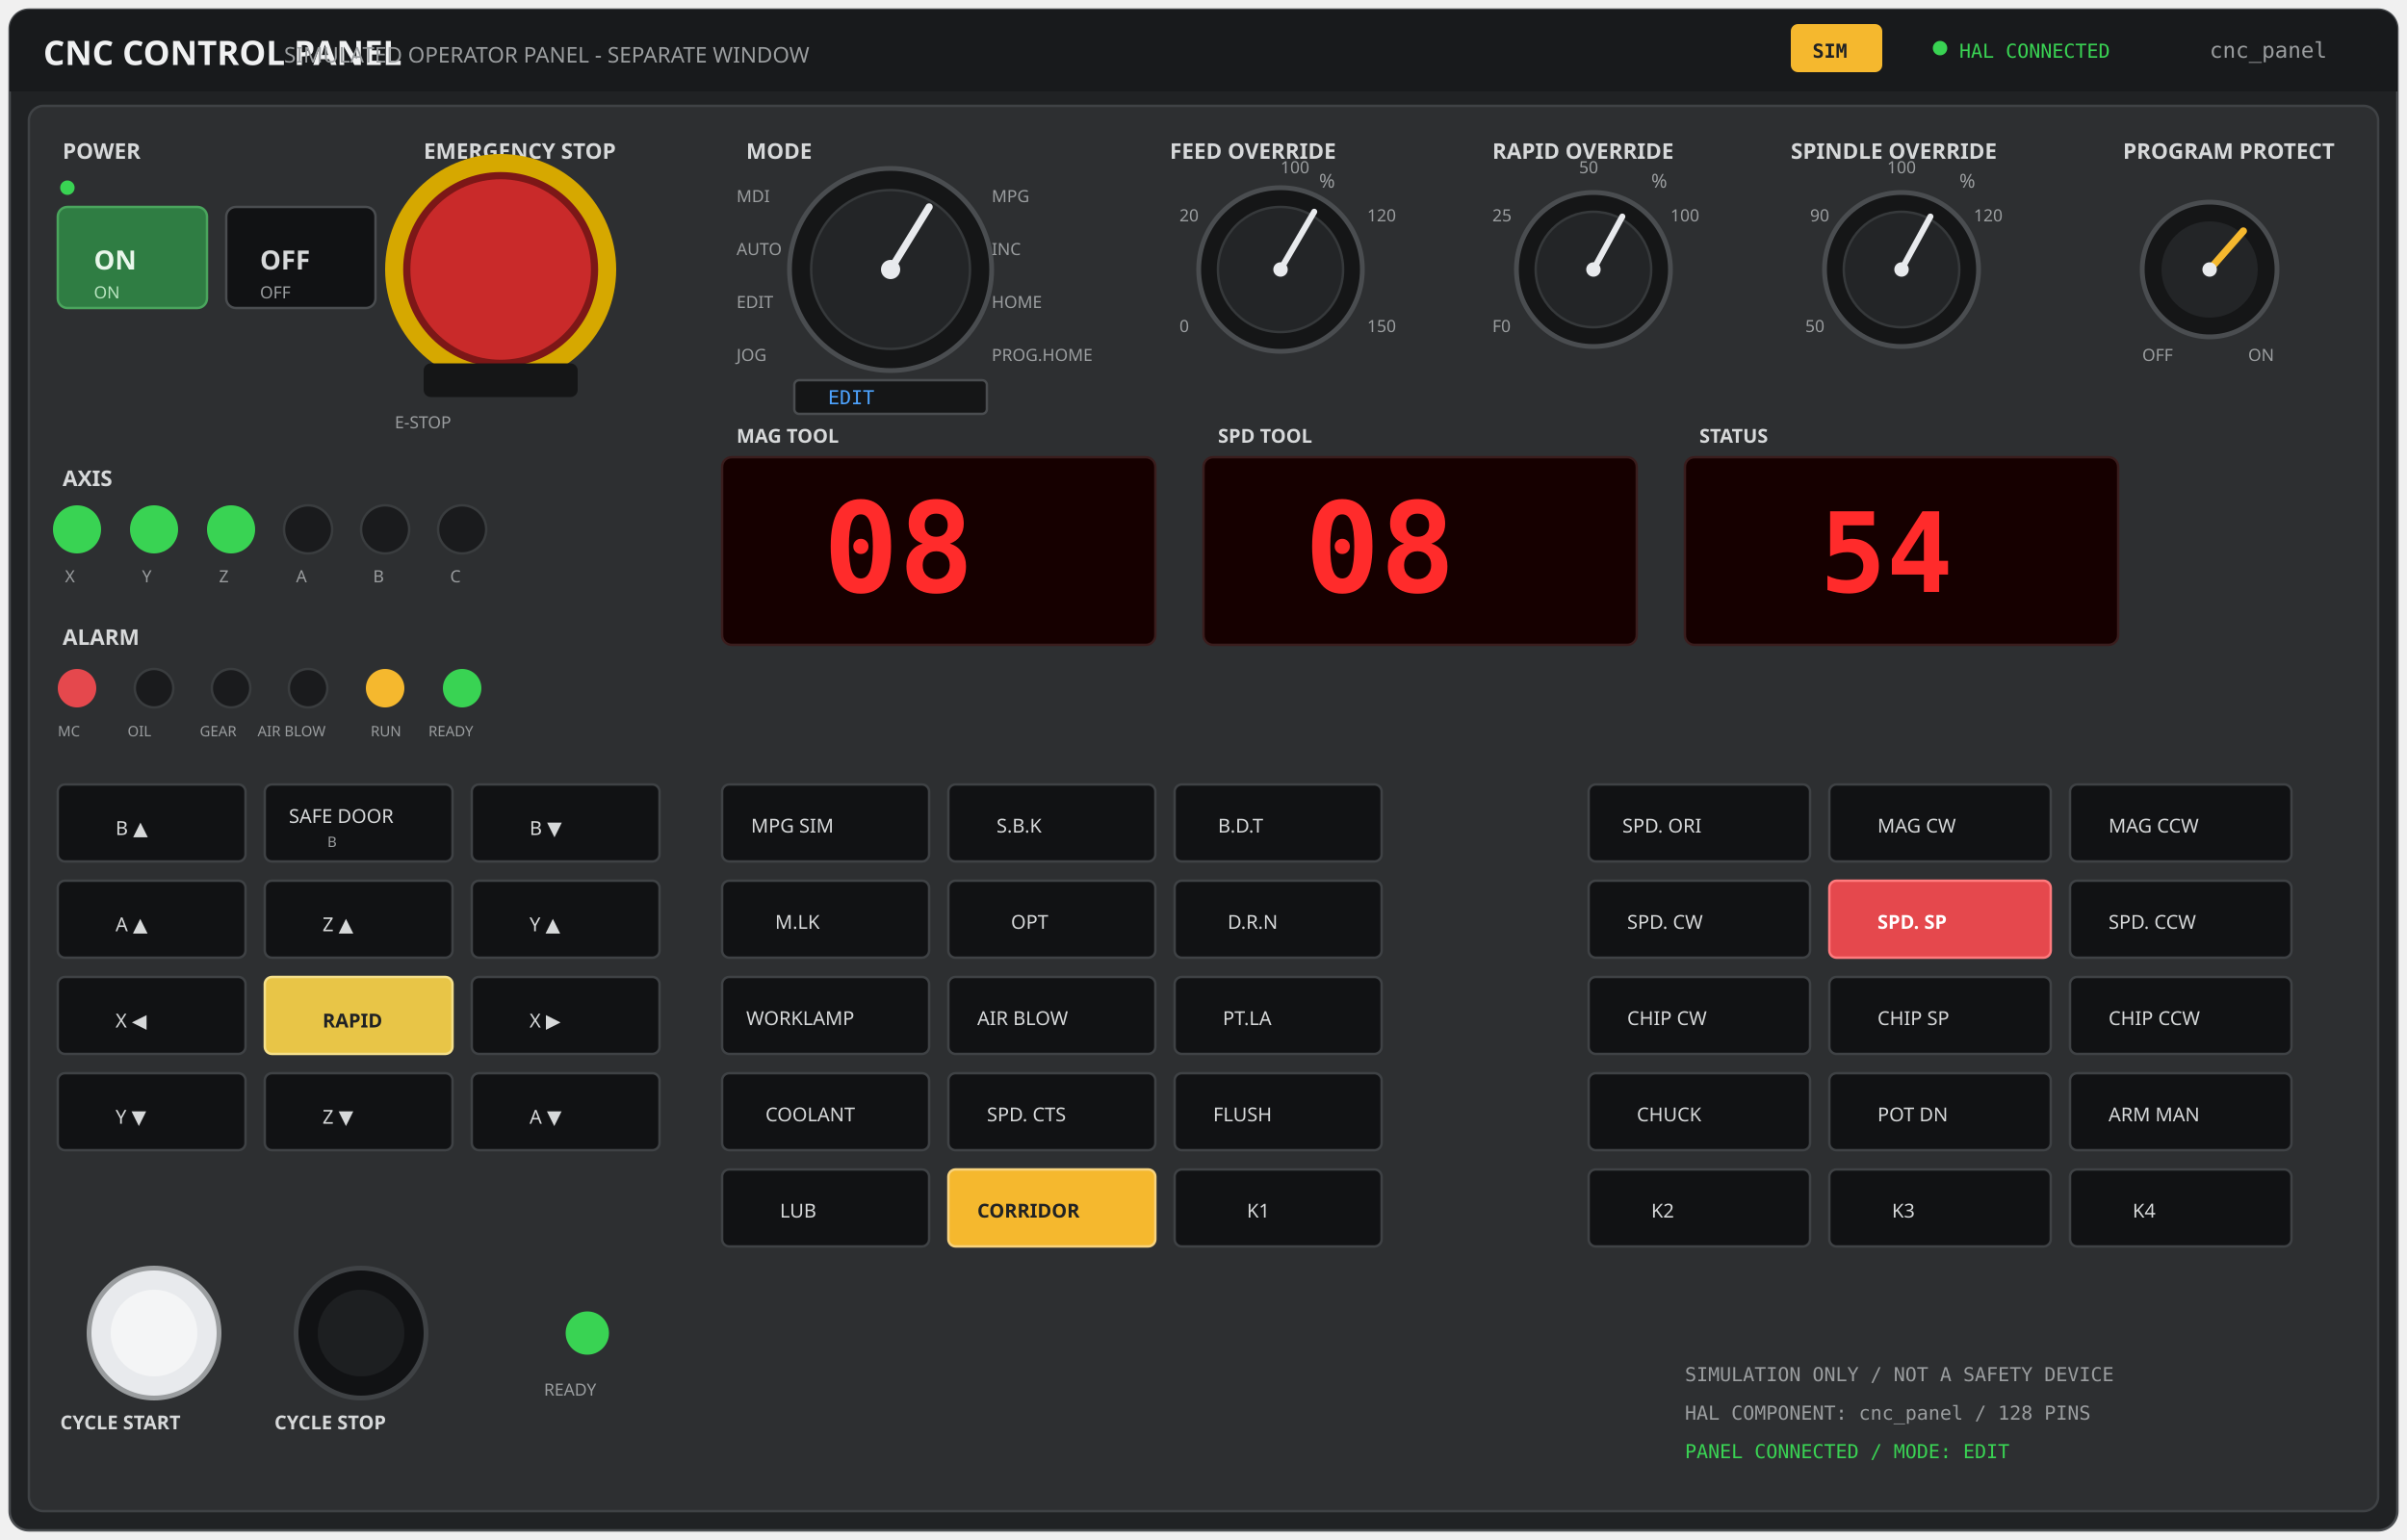
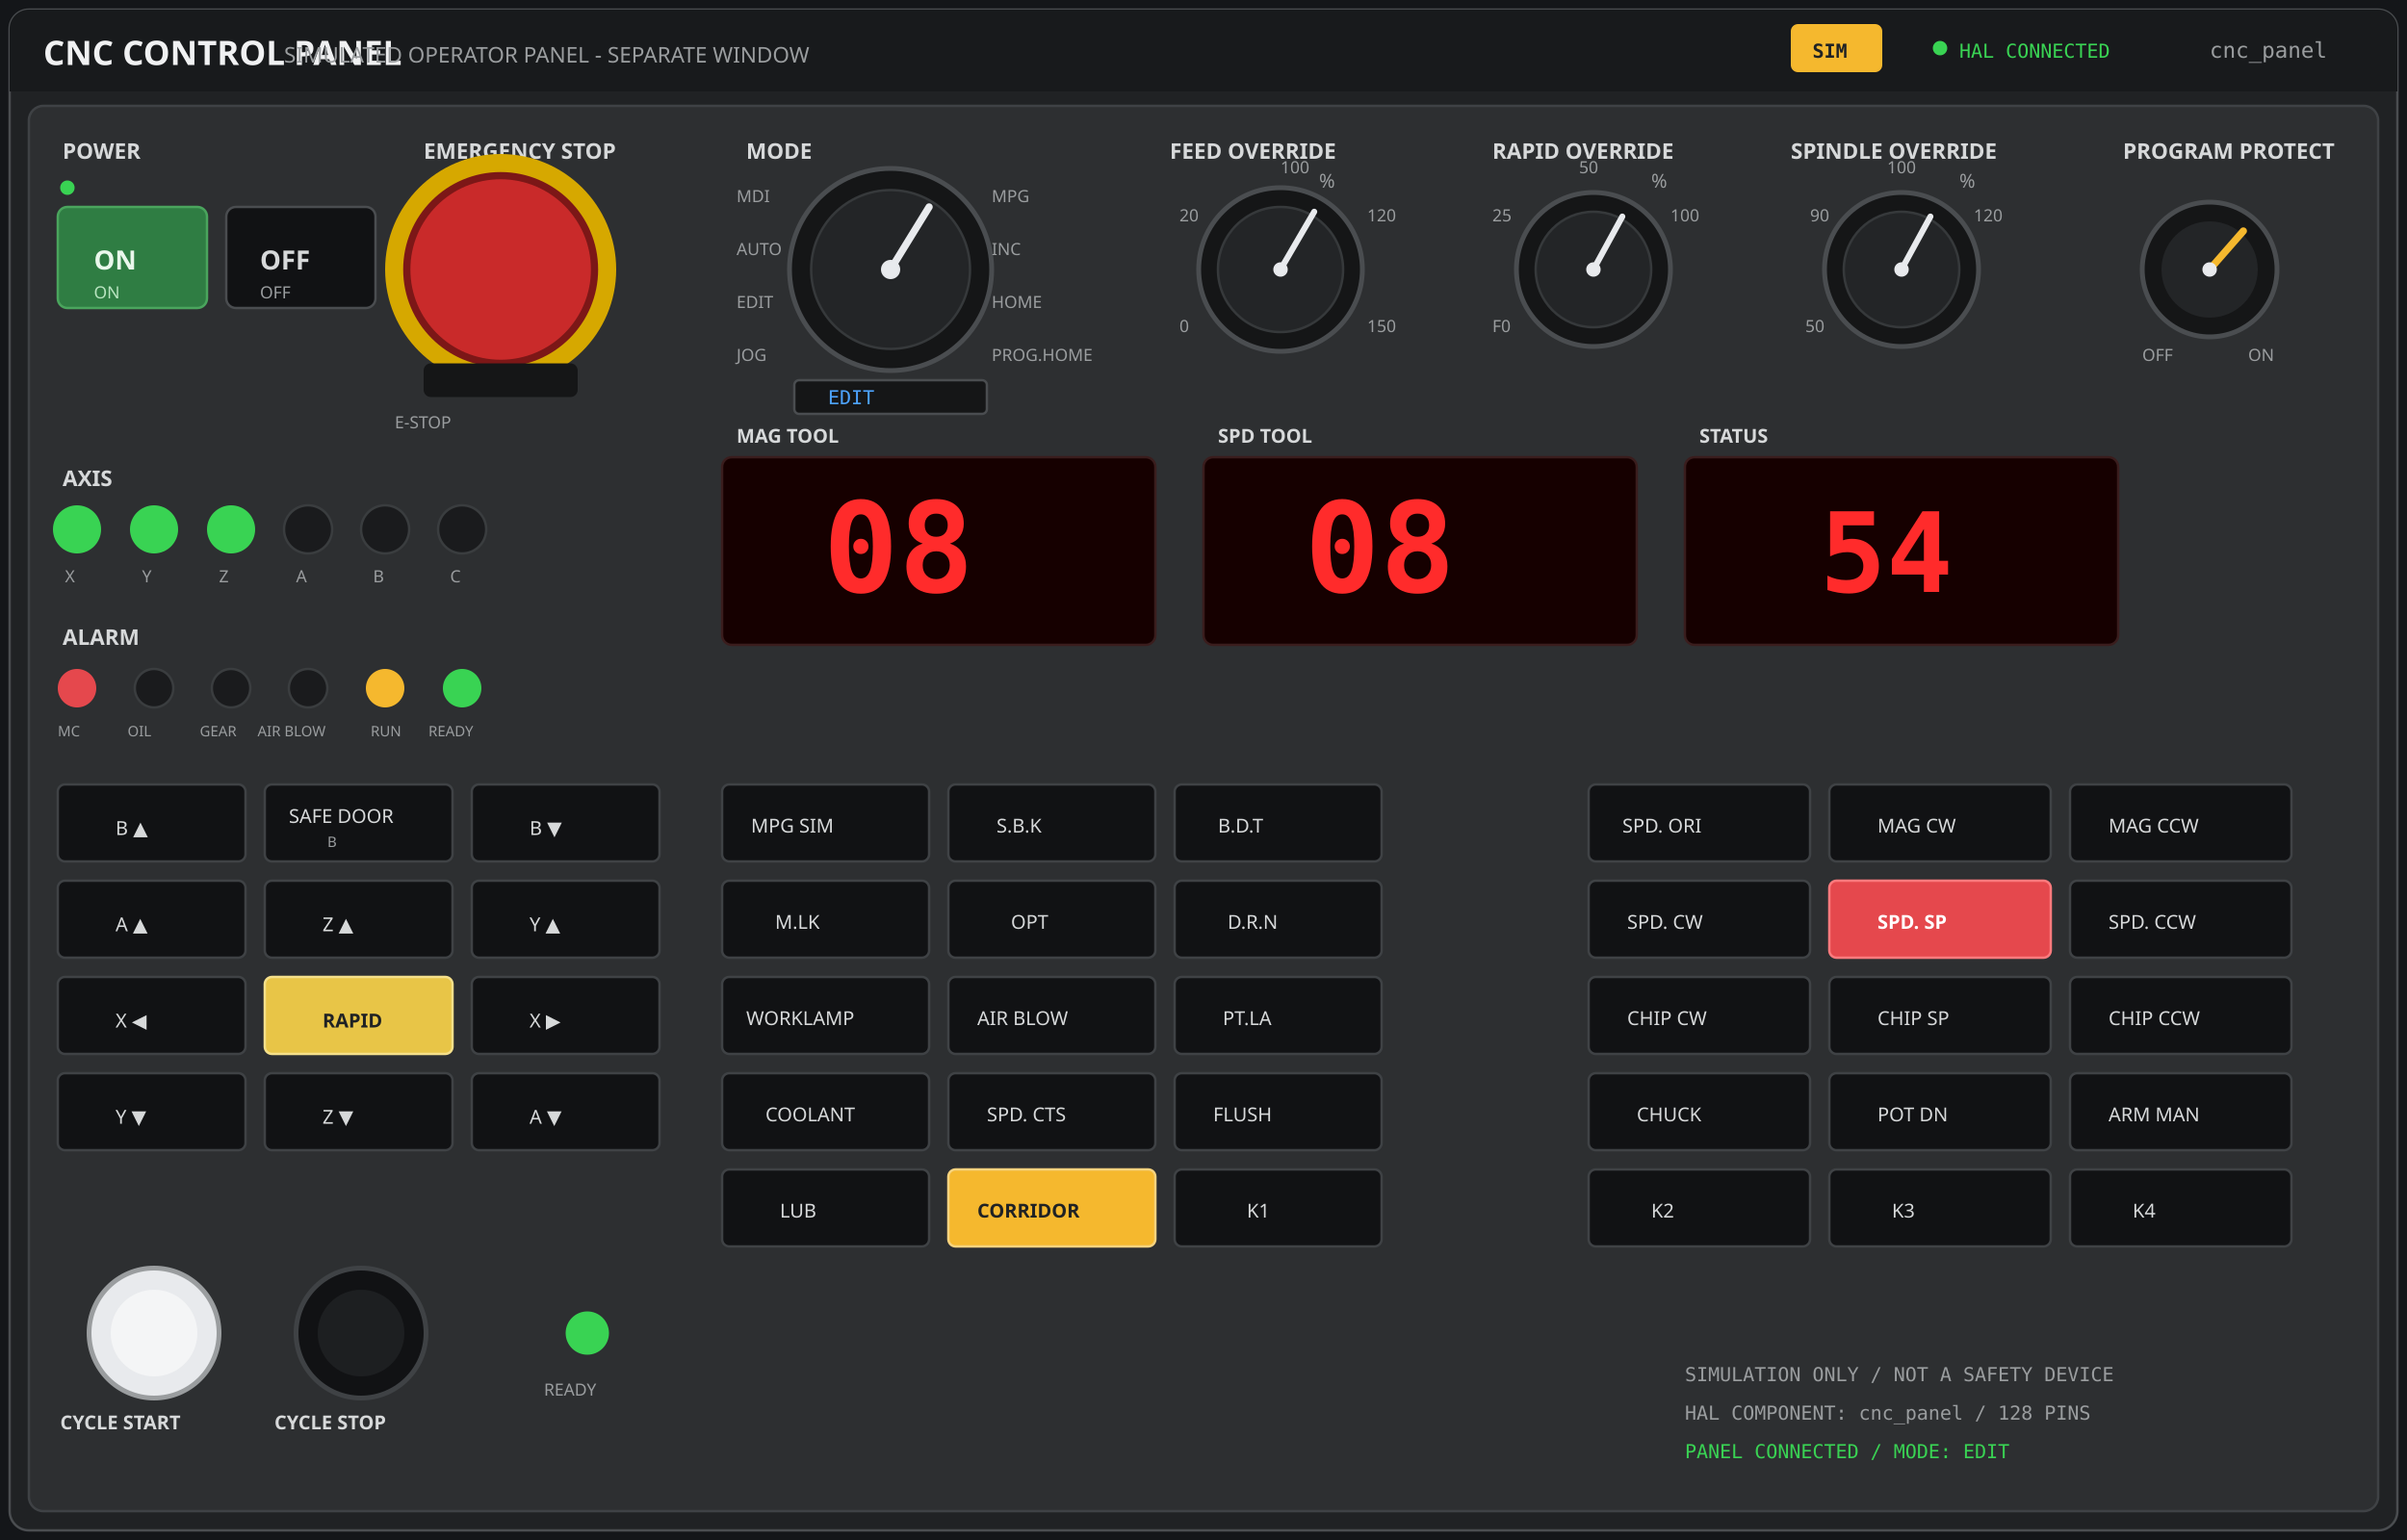
<svg xmlns="http://www.w3.org/2000/svg" viewBox="0 0 1000 640" width="1000" height="640">
+   <rect x="0" y="0" width="1000" height="640" fill="#141619" />
  <rect x="4" y="4" width="992" height="632" rx="8" fill="#202224" stroke="#4a4d50" />
  <rect x="4" y="4" width="992" height="34" rx="8" fill="#181a1c" />
  <rect x="4" y="30" width="992" height="8" fill="#181a1c" />
  <text x="18" y="27" fill="#f0f1f2" font-size="14" font-family="sans-serif" font-weight="700">CNC CONTROL PANEL</text>
  <text x="118" y="26" fill="#9a9d9f" font-size="9" font-family="sans-serif">SIMULATED OPERATOR PANEL - SEPARATE WINDOW</text>
  <rect x="744" y="10" width="38" height="20" rx="3" fill="#f5b82e" />
  <text x="753" y="24" fill="#202224" font-size="8" font-family="monospace" font-weight="700">SIM</text>
  <circle cx="806" cy="20" r="3" fill="#39d353" />
  <text x="814" y="24" fill="#39d353" font-size="8" font-family="monospace">HAL CONNECTED</text>
  <text x="918" y="24" fill="#9a9d9f" font-size="9" font-family="monospace">cnc_panel</text>
  <rect x="12" y="44" width="976" height="584" rx="6" fill="#2d2f31" stroke="#3f4245" />
  <text x="26" y="66" fill="#d7d9da" font-size="9" font-family="sans-serif" font-weight="700">POWER</text>
  <circle cx="28" cy="78" r="3" fill="#39d353" />
  <rect x="24" y="86" width="62" height="42" rx="4" fill="#2f7d43" stroke="#4aa55d" />
  <text x="39" y="112" fill="#e9f7eb" font-size="11" font-family="sans-serif" font-weight="700">ON</text>
  <text x="39" y="124" fill="#b9e4c0" font-size="7" font-family="sans-serif">ON</text>
  <rect x="94" y="86" width="62" height="42" rx="4" fill="#111214" stroke="#4a4d50" />
  <text x="108" y="112" fill="#d7d9da" font-size="11" font-family="sans-serif" font-weight="700">OFF</text>
  <text x="108" y="124" fill="#9a9d9f" font-size="7" font-family="sans-serif">OFF</text>
  <text x="176" y="66" fill="#d7d9da" font-size="9" font-family="sans-serif" font-weight="700">EMERGENCY STOP</text>
  <circle cx="208" cy="112" r="48" fill="#d6a800" />
  <circle cx="208" cy="112" r="39" fill="#c92a2a" stroke="#7c1717" stroke-width="3" />
  <rect x="176" y="151" width="64" height="14" rx="3" fill="#151617" />
  <text x="164" y="178" fill="#9a9d9f" font-size="7" font-family="sans-serif">E-STOP</text>
  <text x="310" y="66" fill="#d7d9da" font-size="9" font-family="sans-serif" font-weight="700">MODE</text>
  <circle cx="370" cy="112" r="42" fill="#151617" stroke="#4a4d50" stroke-width="2" />
  <circle cx="370" cy="112" r="33" fill="#232527" stroke="#36393b" />
  <line x1="370" y1="112" x2="386" y2="86" stroke="#e8eaed" stroke-width="3" stroke-linecap="round" />
  <circle cx="370" cy="112" r="4" fill="#e8eaed" />
  <text x="306" y="84" fill="#9a9d9f" font-size="7" font-family="sans-serif">MDI</text>
  <text x="306" y="106" fill="#9a9d9f" font-size="7" font-family="sans-serif">AUTO</text>
  <text x="306" y="128" fill="#9a9d9f" font-size="7" font-family="sans-serif">EDIT</text>
  <text x="306" y="150" fill="#9a9d9f" font-size="7" font-family="sans-serif">JOG</text>
  <text x="412" y="84" fill="#9a9d9f" font-size="7" font-family="sans-serif">MPG</text>
  <text x="412" y="106" fill="#9a9d9f" font-size="7" font-family="sans-serif">INC</text>
  <text x="412" y="128" fill="#9a9d9f" font-size="7" font-family="sans-serif">HOME</text>
  <text x="412" y="150" fill="#9a9d9f" font-size="7" font-family="sans-serif">PROG.HOME</text>
  <rect x="330" y="158" width="80" height="14" rx="2" fill="#151617" stroke="#4a4d50" />
  <text x="344" y="168" fill="#4da3ff" font-size="8" font-family="monospace">EDIT</text>
  <text x="486" y="66" fill="#d7d9da" font-size="9" font-family="sans-serif" font-weight="700">FEED OVERRIDE</text>
  <text x="548" y="78" fill="#9a9d9f" font-size="8" font-family="sans-serif">%</text>
  <circle cx="532" cy="112" r="34" fill="#151617" stroke="#4a4d50" stroke-width="2" />
  <circle cx="532" cy="112" r="26" fill="#232527" stroke="#36393b" />
  <line x1="532" y1="112" x2="546" y2="88" stroke="#e8eaed" stroke-width="2.5" stroke-linecap="round" />
  <circle cx="532" cy="112" r="3" fill="#e8eaed" />
  <text x="490" y="92" fill="#9a9d9f" font-size="7" font-family="sans-serif">20</text>
  <text x="532" y="72" fill="#9a9d9f" font-size="7" font-family="sans-serif">100</text>
  <text x="568" y="92" fill="#9a9d9f" font-size="7" font-family="sans-serif">120</text>
  <text x="490" y="138" fill="#9a9d9f" font-size="7" font-family="sans-serif">0</text>
  <text x="568" y="138" fill="#9a9d9f" font-size="7" font-family="sans-serif">150</text>
  <text x="620" y="66" fill="#d7d9da" font-size="9" font-family="sans-serif" font-weight="700">RAPID OVERRIDE</text>
  <text x="686" y="78" fill="#9a9d9f" font-size="8" font-family="sans-serif">%</text>
  <circle cx="662" cy="112" r="32" fill="#151617" stroke="#4a4d50" stroke-width="2" />
  <circle cx="662" cy="112" r="24" fill="#232527" stroke="#36393b" />
  <line x1="662" y1="112" x2="674" y2="90" stroke="#e8eaed" stroke-width="2.5" stroke-linecap="round" />
  <circle cx="662" cy="112" r="3" fill="#e8eaed" />
  <text x="620" y="92" fill="#9a9d9f" font-size="7" font-family="sans-serif">25</text>
  <text x="656" y="72" fill="#9a9d9f" font-size="7" font-family="sans-serif">50</text>
  <text x="694" y="92" fill="#9a9d9f" font-size="7" font-family="sans-serif">100</text>
  <text x="620" y="138" fill="#9a9d9f" font-size="7" font-family="sans-serif">F0</text>
  <text x="744" y="66" fill="#d7d9da" font-size="9" font-family="sans-serif" font-weight="700">SPINDLE OVERRIDE</text>
  <text x="814" y="78" fill="#9a9d9f" font-size="8" font-family="sans-serif">%</text>
  <circle cx="790" cy="112" r="32" fill="#151617" stroke="#4a4d50" stroke-width="2" />
  <circle cx="790" cy="112" r="24" fill="#232527" stroke="#36393b" />
  <line x1="790" y1="112" x2="802" y2="90" stroke="#e8eaed" stroke-width="2.5" stroke-linecap="round" />
  <circle cx="790" cy="112" r="3" fill="#e8eaed" />
  <text x="752" y="92" fill="#9a9d9f" font-size="7" font-family="sans-serif">90</text>
  <text x="784" y="72" fill="#9a9d9f" font-size="7" font-family="sans-serif">100</text>
  <text x="820" y="92" fill="#9a9d9f" font-size="7" font-family="sans-serif">120</text>
  <text x="750" y="138" fill="#9a9d9f" font-size="7" font-family="sans-serif">50</text>
  <text x="882" y="66" fill="#d7d9da" font-size="9" font-family="sans-serif" font-weight="700">PROGRAM PROTECT</text>
  <circle cx="918" cy="112" r="28" fill="#151617" stroke="#4a4d50" stroke-width="2" />
  <circle cx="918" cy="112" r="20" fill="#232527" />
  <line x1="918" y1="112" x2="932" y2="96" stroke="#f5b82e" stroke-width="3" stroke-linecap="round" />
  <circle cx="918" cy="112" r="3" fill="#e8eaed" />
  <text x="890" y="150" fill="#9a9d9f" font-size="7" font-family="sans-serif">OFF</text>
  <text x="934" y="150" fill="#9a9d9f" font-size="7" font-family="sans-serif">ON</text>
  <text x="26" y="202" fill="#d7d9da" font-size="9" font-family="sans-serif" font-weight="700">AXIS</text>
  <circle cx="32" cy="220" r="10" fill="#39d353" />
  <circle cx="64" cy="220" r="10" fill="#39d353" />
  <circle cx="96" cy="220" r="10" fill="#39d353" />
  <circle cx="128" cy="220" r="10" fill="#1a1b1d" stroke="#3a3d3f" />
  <circle cx="160" cy="220" r="10" fill="#1a1b1d" stroke="#3a3d3f" />
  <circle cx="192" cy="220" r="10" fill="#1a1b1d" stroke="#3a3d3f" />
  <text x="27" y="242" fill="#9a9d9f" font-size="7" font-family="sans-serif">X</text>
  <text x="59" y="242" fill="#9a9d9f" font-size="7" font-family="sans-serif">Y</text>
  <text x="91" y="242" fill="#9a9d9f" font-size="7" font-family="sans-serif">Z</text>
  <text x="123" y="242" fill="#9a9d9f" font-size="7" font-family="sans-serif">A</text>
  <text x="155" y="242" fill="#9a9d9f" font-size="7" font-family="sans-serif">B</text>
  <text x="187" y="242" fill="#9a9d9f" font-size="7" font-family="sans-serif">C</text>
  <text x="26" y="268" fill="#d7d9da" font-size="9" font-family="sans-serif" font-weight="700">ALARM</text>
  <circle cx="32" cy="286" r="8" fill="#e5484d" />
  <circle cx="64" cy="286" r="8" fill="#1a1b1d" stroke="#3a3d3f" />
  <circle cx="96" cy="286" r="8" fill="#1a1b1d" stroke="#3a3d3f" />
  <circle cx="128" cy="286" r="8" fill="#1a1b1d" stroke="#3a3d3f" />
  <circle cx="160" cy="286" r="8" fill="#f5b82e" />
  <circle cx="192" cy="286" r="8" fill="#39d353" />
  <text x="24" y="306" fill="#9a9d9f" font-size="6" font-family="sans-serif">MC</text>
  <text x="53" y="306" fill="#9a9d9f" font-size="6" font-family="sans-serif">OIL</text>
  <text x="83" y="306" fill="#9a9d9f" font-size="6" font-family="sans-serif">GEAR</text>
  <text x="107" y="306" fill="#9a9d9f" font-size="6" font-family="sans-serif">AIR BLOW</text>
  <text x="154" y="306" fill="#9a9d9f" font-size="6" font-family="sans-serif">RUN</text>
  <text x="178" y="306" fill="#9a9d9f" font-size="6" font-family="sans-serif">READY</text>
  <rect x="300" y="190" width="180" height="78" rx="4" fill="#160000" stroke="#3a1d1d" />
  <text x="306" y="184" fill="#d7d9da" font-size="8" font-family="sans-serif" font-weight="700">MAG TOOL</text>
  <text x="342" y="246" fill="#ff2b2b" font-size="52" font-family="monospace" font-weight="700">08</text>
  <rect x="500" y="190" width="180" height="78" rx="4" fill="#160000" stroke="#3a1d1d" />
  <text x="506" y="184" fill="#d7d9da" font-size="8" font-family="sans-serif" font-weight="700">SPD TOOL</text>
  <text x="542" y="246" fill="#ff2b2b" font-size="52" font-family="monospace" font-weight="700">08</text>
  <rect x="700" y="190" width="180" height="78" rx="4" fill="#160000" stroke="#3a1d1d" />
  <text x="706" y="184" fill="#d7d9da" font-size="8" font-family="sans-serif" font-weight="700">STATUS</text>
  <text x="756" y="246" fill="#ff2b2b" font-size="46" font-family="monospace" font-weight="700">54</text>
  <g font-family="sans-serif" font-size="8">
    <rect x="24" y="326" width="78" height="32" rx="3" fill="#111214" stroke="#3f4245" />
    <text x="48" y="347" fill="#d7d9da">B ▲</text>
    <rect x="110" y="326" width="78" height="32" rx="3" fill="#111214" stroke="#3f4245" />
    <text x="120" y="342" fill="#d7d9da">SAFE DOOR</text>
    <text x="136" y="352" fill="#9a9d9f" font-size="6">B</text>
    <rect x="196" y="326" width="78" height="32" rx="3" fill="#111214" stroke="#3f4245" />
    <text x="220" y="347" fill="#d7d9da">B ▼</text>
    <rect x="24" y="366" width="78" height="32" rx="3" fill="#111214" stroke="#3f4245" />
    <text x="48" y="387" fill="#d7d9da">A ▲</text>
    <rect x="110" y="366" width="78" height="32" rx="3" fill="#111214" stroke="#3f4245" />
    <text x="134" y="387" fill="#d7d9da">Z ▲</text>
    <rect x="196" y="366" width="78" height="32" rx="3" fill="#111214" stroke="#3f4245" />
    <text x="220" y="387" fill="#d7d9da">Y ▲</text>
    <rect x="24" y="406" width="78" height="32" rx="3" fill="#111214" stroke="#3f4245" />
    <text x="48" y="427" fill="#d7d9da">X ◀</text>
    <rect x="110" y="406" width="78" height="32" rx="3" fill="#e8c547" stroke="#f5e08a" />
    <text x="134" y="427" fill="#202224" font-weight="700">RAPID</text>
    <rect x="196" y="406" width="78" height="32" rx="3" fill="#111214" stroke="#3f4245" />
    <text x="220" y="427" fill="#d7d9da">X ▶</text>
    <rect x="24" y="446" width="78" height="32" rx="3" fill="#111214" stroke="#3f4245" />
    <text x="48" y="467" fill="#d7d9da">Y ▼</text>
    <rect x="110" y="446" width="78" height="32" rx="3" fill="#111214" stroke="#3f4245" />
    <text x="134" y="467" fill="#d7d9da">Z ▼</text>
    <rect x="196" y="446" width="78" height="32" rx="3" fill="#111214" stroke="#3f4245" />
    <text x="220" y="467" fill="#d7d9da">A ▼</text>
  </g>
  <g font-family="sans-serif" font-size="8">
    <rect x="300" y="326" width="86" height="32" rx="3" fill="#111214" stroke="#3f4245" />
    <text x="312" y="346" fill="#d7d9da">MPG SIM</text>
    <rect x="394" y="326" width="86" height="32" rx="3" fill="#111214" stroke="#3f4245" />
    <text x="414" y="346" fill="#d7d9da">S.B.K</text>
    <rect x="488" y="326" width="86" height="32" rx="3" fill="#111214" stroke="#3f4245" />
    <text x="506" y="346" fill="#d7d9da">B.D.T</text>
    <rect x="300" y="366" width="86" height="32" rx="3" fill="#111214" stroke="#3f4245" />
    <text x="322" y="386" fill="#d7d9da">M.LK</text>
    <rect x="394" y="366" width="86" height="32" rx="3" fill="#111214" stroke="#3f4245" />
    <text x="420" y="386" fill="#d7d9da">OPT</text>
    <rect x="488" y="366" width="86" height="32" rx="3" fill="#111214" stroke="#3f4245" />
    <text x="510" y="386" fill="#d7d9da">D.R.N</text>
    <rect x="300" y="406" width="86" height="32" rx="3" fill="#111214" stroke="#3f4245" />
    <text x="310" y="426" fill="#d7d9da">WORKLAMP</text>
    <rect x="394" y="406" width="86" height="32" rx="3" fill="#111214" stroke="#3f4245" />
    <text x="406" y="426" fill="#d7d9da">AIR BLOW</text>
    <rect x="488" y="406" width="86" height="32" rx="3" fill="#111214" stroke="#3f4245" />
    <text x="508" y="426" fill="#d7d9da">PT.LA</text>
    <rect x="300" y="446" width="86" height="32" rx="3" fill="#111214" stroke="#3f4245" />
    <text x="318" y="466" fill="#d7d9da">COOLANT</text>
    <rect x="394" y="446" width="86" height="32" rx="3" fill="#111214" stroke="#3f4245" />
    <text x="410" y="466" fill="#d7d9da">SPD. CTS</text>
    <rect x="488" y="446" width="86" height="32" rx="3" fill="#111214" stroke="#3f4245" />
    <text x="504" y="466" fill="#d7d9da">FLUSH</text>
    <rect x="300" y="486" width="86" height="32" rx="3" fill="#111214" stroke="#3f4245" />
    <text x="324" y="506" fill="#d7d9da">LUB</text>
    <rect x="394" y="486" width="86" height="32" rx="3" fill="#f5b82e" stroke="#f8d37e" />
    <text x="406" y="506" fill="#202224" font-weight="700">CORRIDOR</text>
    <rect x="488" y="486" width="86" height="32" rx="3" fill="#111214" stroke="#3f4245" />
    <text x="518" y="506" fill="#d7d9da">K1</text>
  </g>
  <g font-family="sans-serif" font-size="8">
    <rect x="660" y="326" width="92" height="32" rx="3" fill="#111214" stroke="#3f4245" />
    <text x="674" y="346" fill="#d7d9da">SPD. ORI</text>
    <rect x="760" y="326" width="92" height="32" rx="3" fill="#111214" stroke="#3f4245" />
    <text x="780" y="346" fill="#d7d9da">MAG CW</text>
    <rect x="860" y="326" width="92" height="32" rx="3" fill="#111214" stroke="#3f4245" />
    <text x="876" y="346" fill="#d7d9da">MAG CCW</text>
    <rect x="660" y="366" width="92" height="32" rx="3" fill="#111214" stroke="#3f4245" />
    <text x="676" y="386" fill="#d7d9da">SPD. CW</text>
    <rect x="760" y="366" width="92" height="32" rx="3" fill="#e5484d" stroke="#ff7a7d" />
    <text x="780" y="386" fill="#ffffff" font-weight="700">SPD. SP</text>
    <rect x="860" y="366" width="92" height="32" rx="3" fill="#111214" stroke="#3f4245" />
    <text x="876" y="386" fill="#d7d9da">SPD. CCW</text>
    <rect x="660" y="406" width="92" height="32" rx="3" fill="#111214" stroke="#3f4245" />
    <text x="676" y="426" fill="#d7d9da">CHIP CW</text>
    <rect x="760" y="406" width="92" height="32" rx="3" fill="#111214" stroke="#3f4245" />
    <text x="780" y="426" fill="#d7d9da">CHIP SP</text>
    <rect x="860" y="406" width="92" height="32" rx="3" fill="#111214" stroke="#3f4245" />
    <text x="876" y="426" fill="#d7d9da">CHIP CCW</text>
    <rect x="660" y="446" width="92" height="32" rx="3" fill="#111214" stroke="#3f4245" />
    <text x="680" y="466" fill="#d7d9da">CHUCK</text>
    <rect x="760" y="446" width="92" height="32" rx="3" fill="#111214" stroke="#3f4245" />
    <text x="780" y="466" fill="#d7d9da">POT DN</text>
    <rect x="860" y="446" width="92" height="32" rx="3" fill="#111214" stroke="#3f4245" />
    <text x="876" y="466" fill="#d7d9da">ARM MAN</text>
    <rect x="660" y="486" width="92" height="32" rx="3" fill="#111214" stroke="#3f4245" />
    <text x="686" y="506" fill="#d7d9da">K2</text>
    <rect x="760" y="486" width="92" height="32" rx="3" fill="#111214" stroke="#3f4245" />
    <text x="786" y="506" fill="#d7d9da">K3</text>
    <rect x="860" y="486" width="92" height="32" rx="3" fill="#111214" stroke="#3f4245" />
    <text x="886" y="506" fill="#d7d9da">K4</text>
  </g>
  <circle cx="64" cy="554" r="27" fill="#e8eaed" stroke="#9a9d9f" stroke-width="2" />
  <circle cx="64" cy="554" r="18" fill="#f4f5f6" />
  <text x="25" y="594" fill="#d7d9da" font-size="8" font-family="sans-serif" font-weight="700">CYCLE START</text>
  <circle cx="150" cy="554" r="27" fill="#111214" stroke="#3f4245" stroke-width="2" />
  <circle cx="150" cy="554" r="18" fill="#1d1f21" />
  <text x="114" y="594" fill="#d7d9da" font-size="8" font-family="sans-serif" font-weight="700">CYCLE STOP</text>
  <circle cx="244" cy="554" r="9" fill="#39d353" />
  <text x="226" y="580" fill="#9a9d9f" font-size="7" font-family="sans-serif">READY</text>
  <text x="700" y="574" fill="#9a9d9f" font-size="8" font-family="monospace">SIMULATION ONLY / NOT A SAFETY DEVICE</text>
  <text x="700" y="590" fill="#9a9d9f" font-size="8" font-family="monospace">HAL COMPONENT: cnc_panel / 128 PINS</text>
  <text x="700" y="606" fill="#39d353" font-size="8" font-family="monospace">PANEL CONNECTED / MODE: EDIT</text>
</svg>
